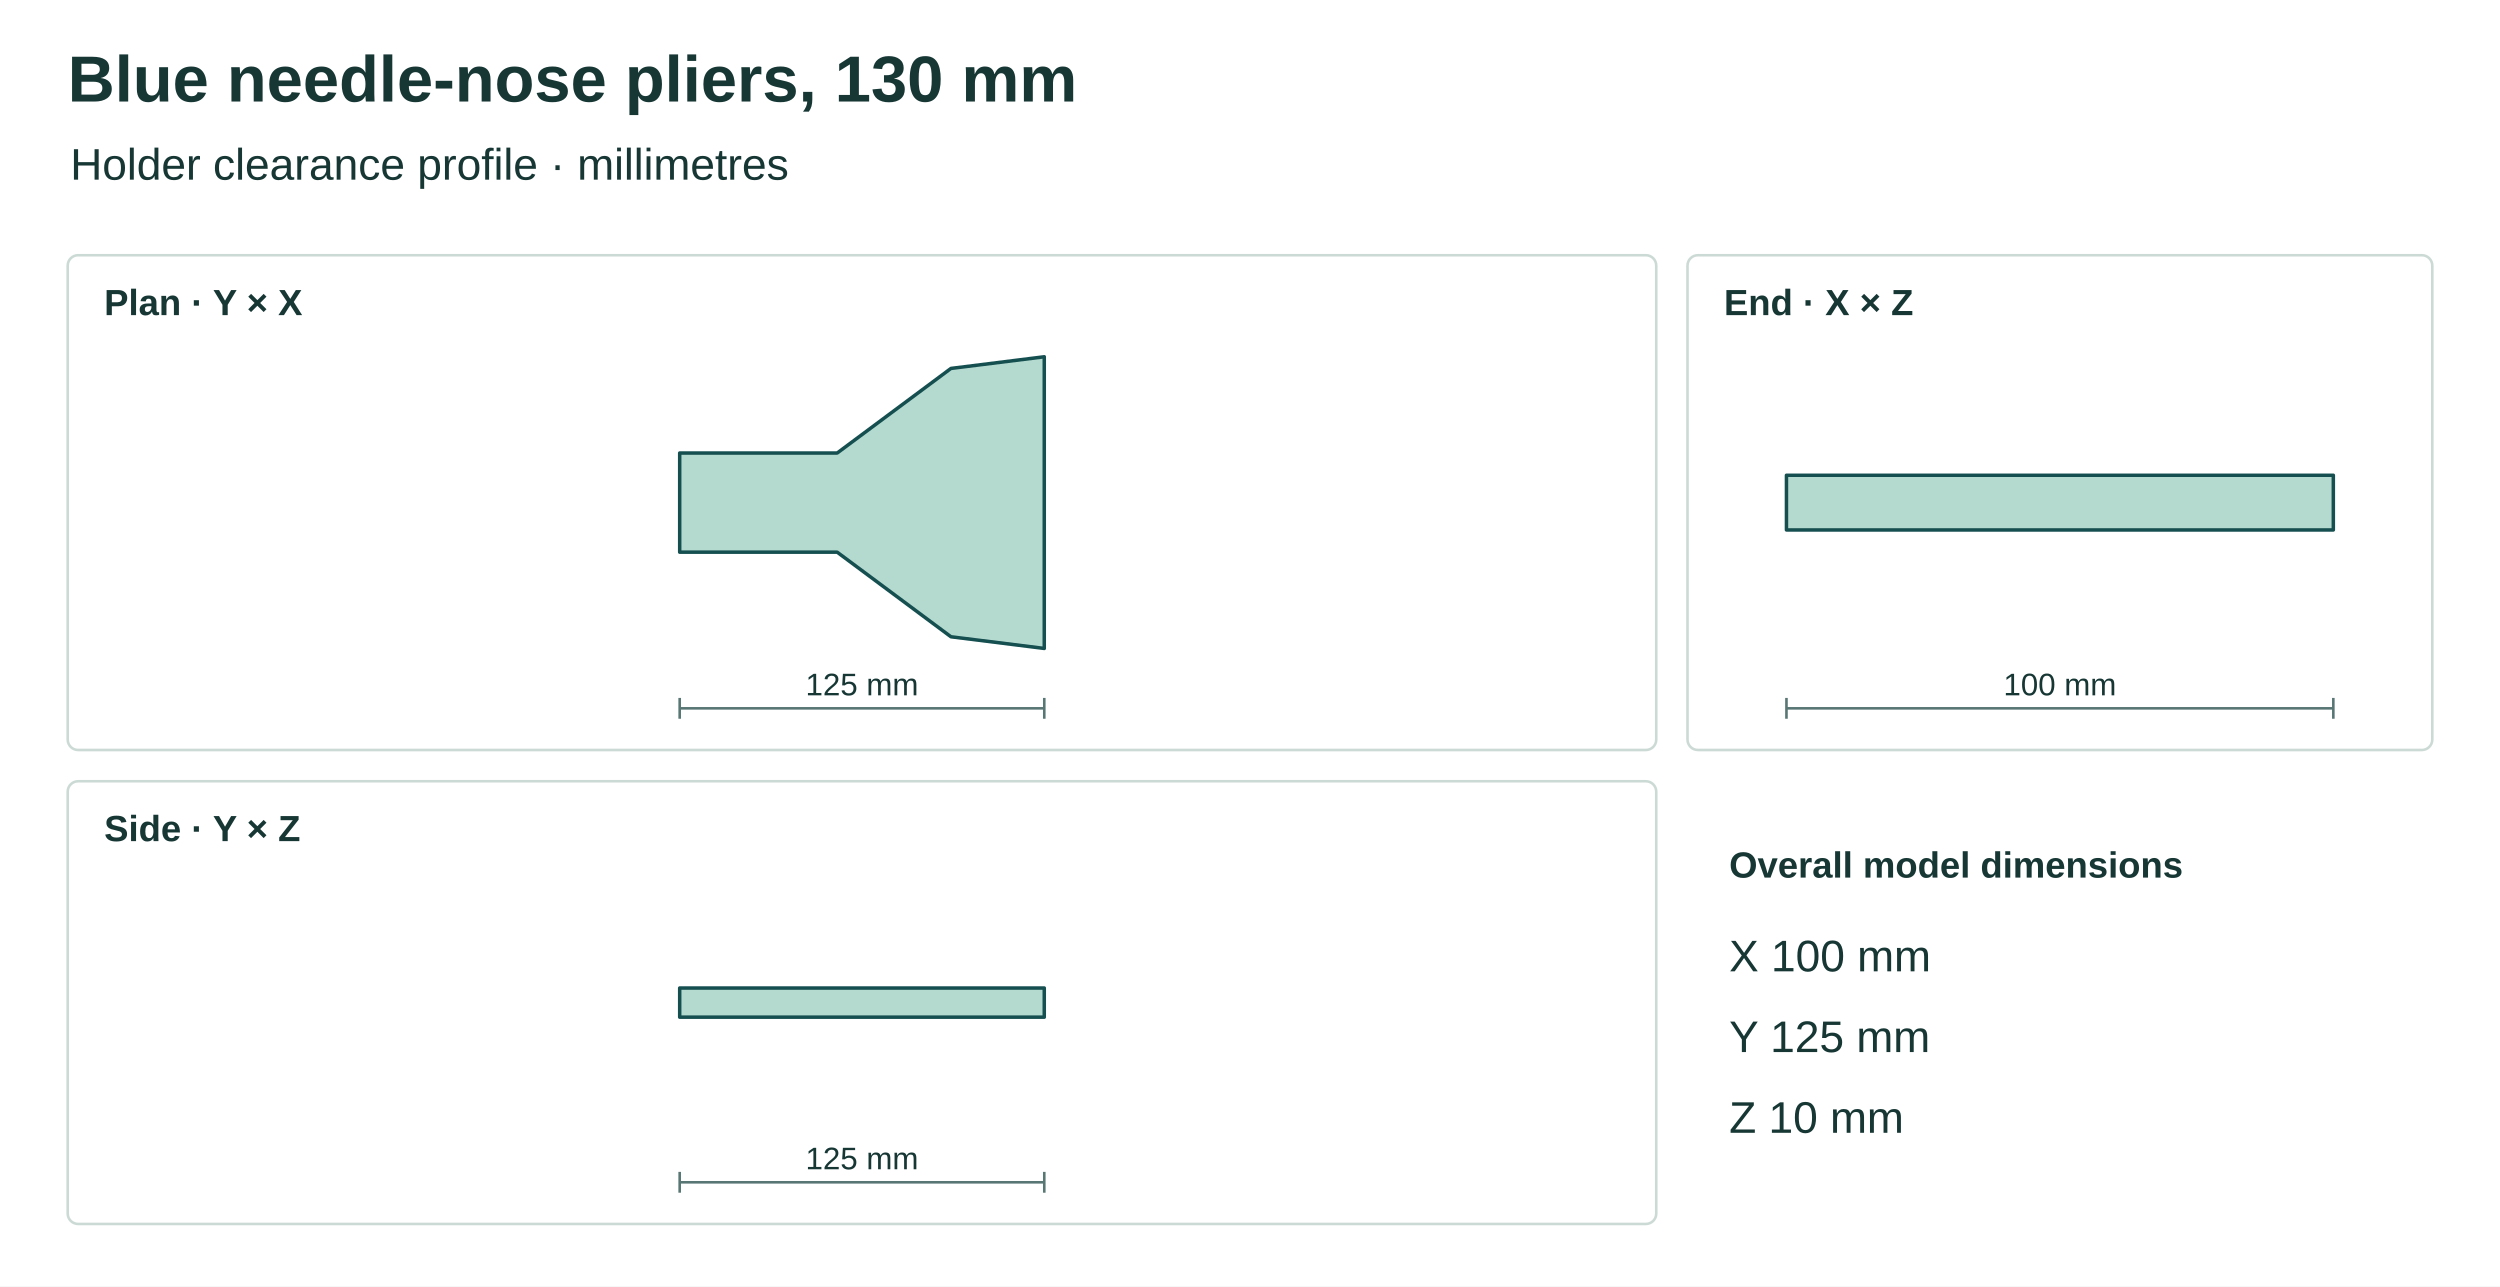
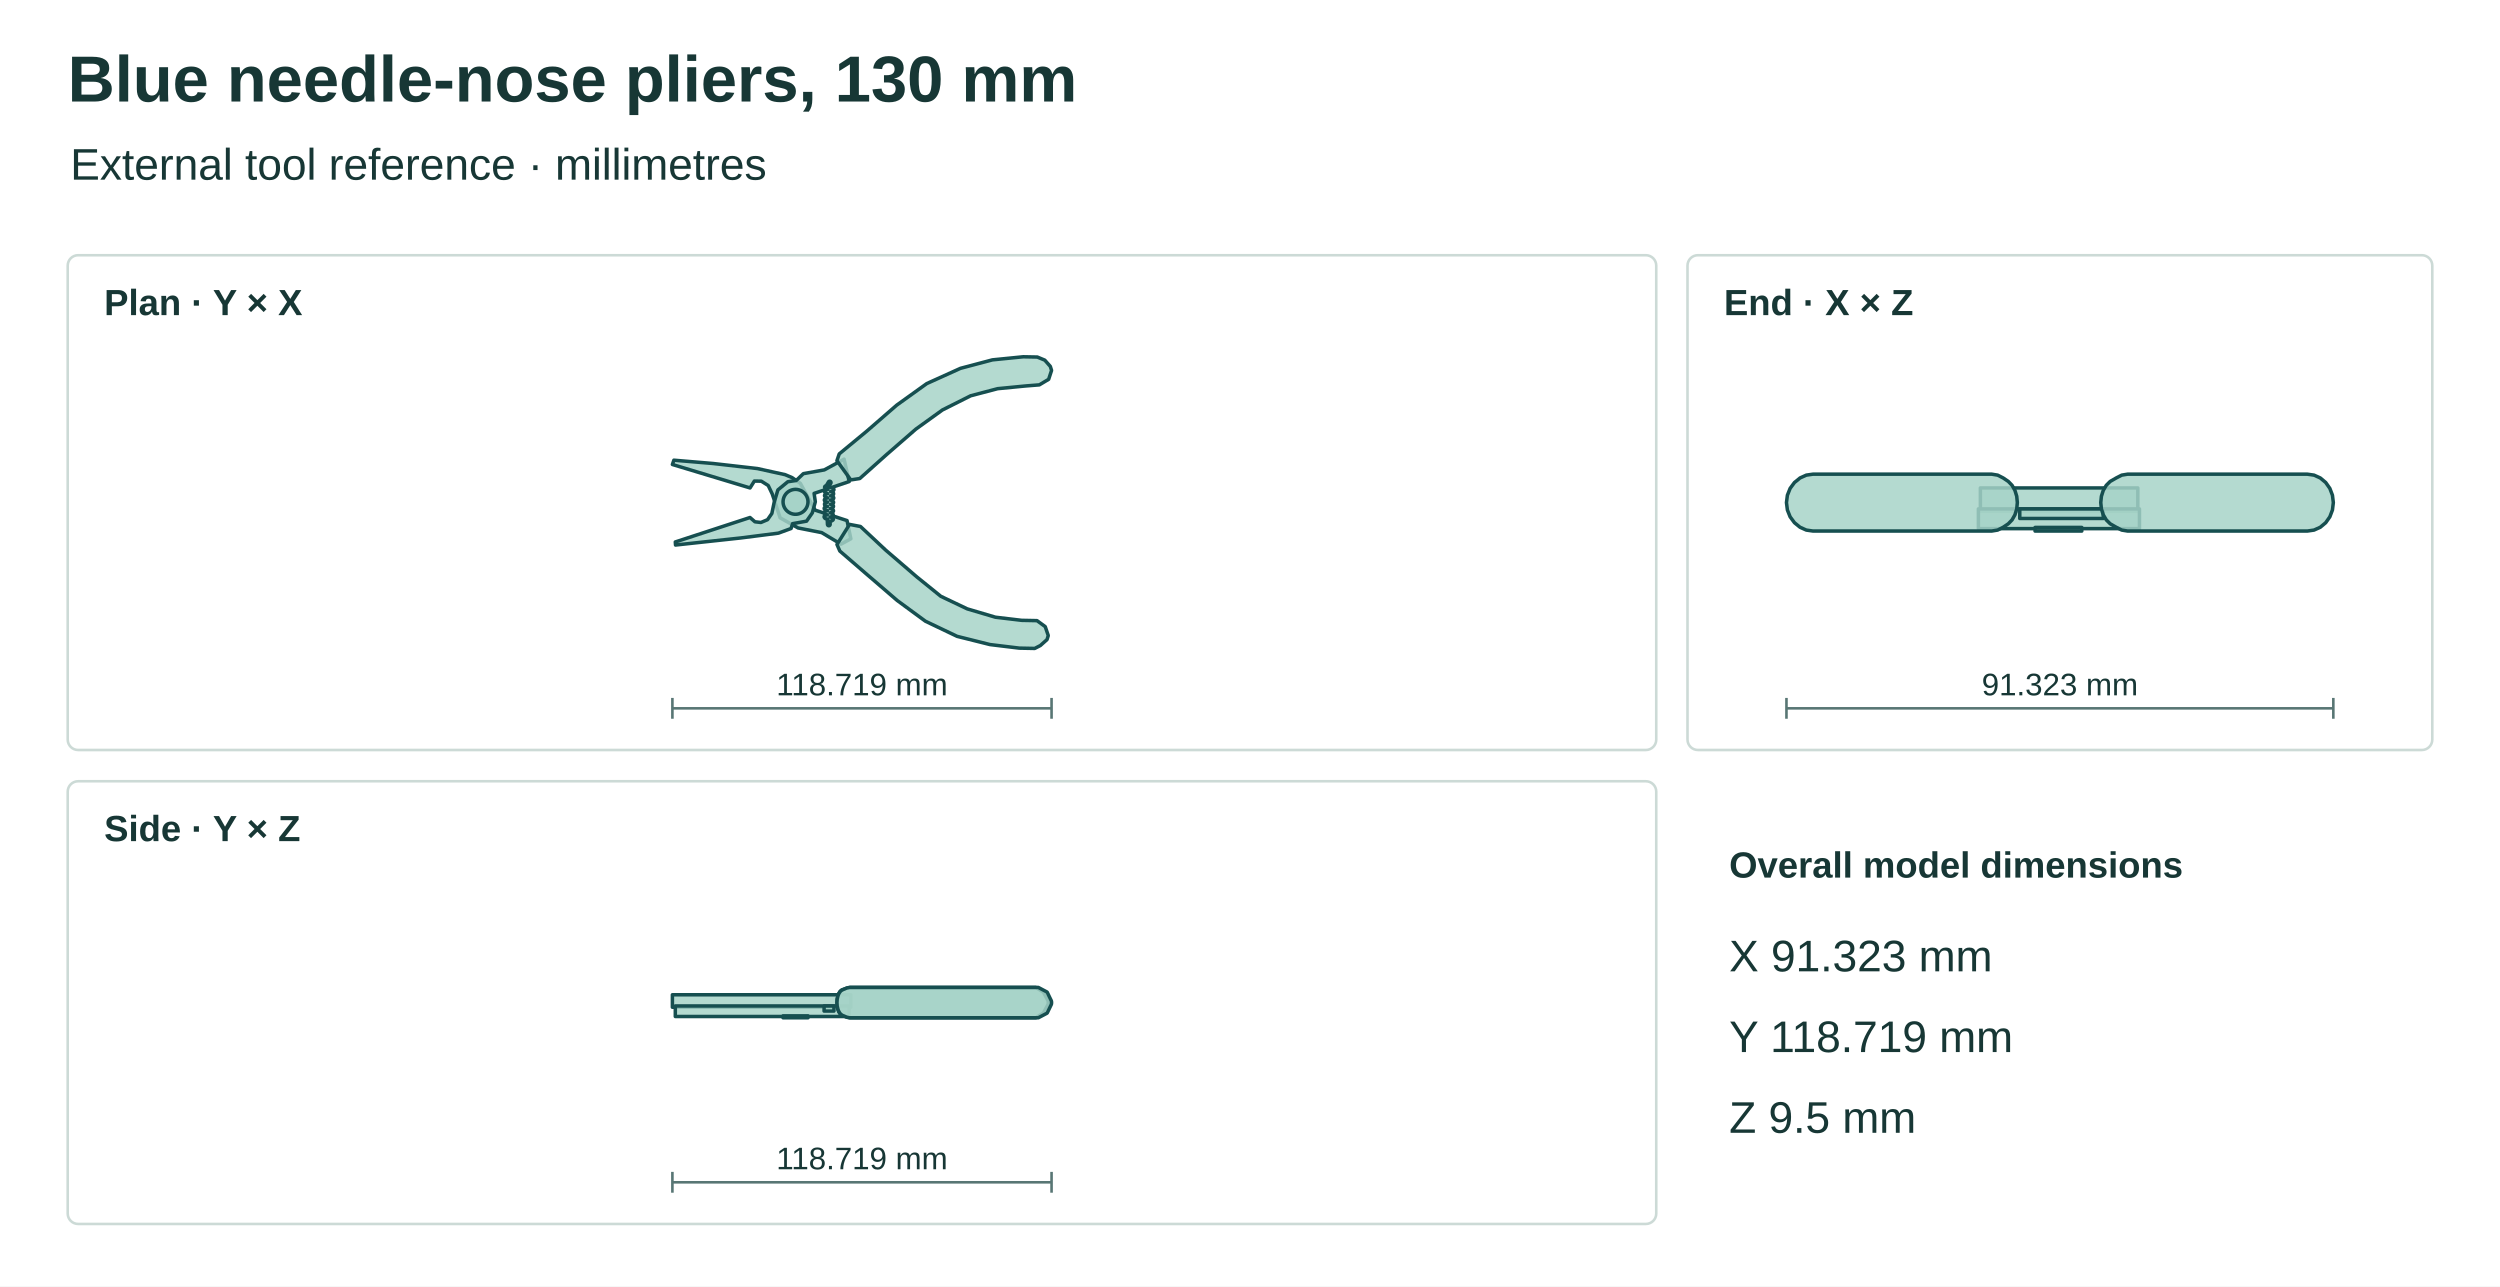
<svg xmlns="http://www.w3.org/2000/svg" width="960" height="494" viewBox="0 0 960 494" role="img">
  <style>
text {font-family:Arial,sans-serif;fill:#173735}
.title {font-size:25px;font-weight:600}
.label {font-size:14px;font-weight:600}
.detail {font-size:17px}
.panel {stroke:#ccdad6;fill:none}
.object {stroke:#164f50;stroke-width:1.35;fill:#a7d4c8;fill-opacity:.84;stroke-linejoin:round}
.dim {fill:none;stroke:#587674;stroke-width:1}
.measure {font-size:12px;text-anchor:middle;paint-order:stroke;stroke:white;stroke-width:4}
</style>
  <rect width="960" height="494" fill="white" />
  <text x="26" y="39" class="title">Blue needle-nose pliers, 130 mm</text>
-   <text x="27" y="69" class="detail">Holder clearance profile · millimetres</text>
+   <text x="27" y="69" class="detail">External tool reference · millimetres</text>
  <text x="40" y="121" class="label">Plan  ·  Y × X</text>
  <rect x="26" y="98" width="610" height="190" rx="4" class="panel" />
-   <polygon points="401.000,137.000 365.160,141.480 321.480,173.960 261.000,173.960 261.000,212.040 321.480,212.040 365.160,244.520 401.000,249.000" class="object" />
-   <path d="M261 268v8 m0 -4 H401 m0 -4 v8" class="dim" />
-   <text x="331" y="267" class="measure">125 mm</text>
+   <polygon points="326.727,206.890 325.260,199.897 313.020,195.903 307.334,185.612 304.164,183.406 301.509,182.282 290.843,179.926 273.742,177.977 258.769,176.713 258.200,178.362 288.016,187.368 289.676,184.723 292.353,184.777 294.998,186.437 296.540,189.681 299.571,198.848 306.456,202.735 315.526,204.523 322.936,208.957" class="object" />
+   <polygon points="284.418,206.579 298.917,204.727 303.774,202.949 304.347,201.086 309.722,200.122 311.928,196.952 313.085,192.690 312.614,189.467 326.095,184.916 324.125,176.306 316.544,180.440 308.480,181.885 305.749,184.509 302.526,184.980 298.714,188.118 297.279,192.910 296.390,197.177 294.736,199.555 292.197,200.629 289.899,200.368 288.003,198.724 259.319,208.113 259.403,209.293" class="object" />
+   <polygon points="305.947,197.459 306.412,197.390 306.867,197.276 307.309,197.118 307.733,196.917 308.136,196.676 308.513,196.396 308.861,196.081 309.176,195.733 309.455,195.356 309.697,194.954 309.897,194.529 310.056,194.087 310.170,193.632 310.238,193.168 310.261,192.699 310.238,192.230 310.170,191.766 310.056,191.310 309.897,190.869 309.697,190.444 309.455,190.042 309.176,189.665 308.861,189.317 308.513,189.002 308.136,188.722 307.733,188.481 307.309,188.280 306.867,188.122 306.412,188.008 305.947,187.939 305.478,187.916 305.010,187.939 304.545,188.008 304.090,188.122 303.648,188.280 303.224,188.481 302.821,188.722 302.444,189.002 302.096,189.317 301.781,189.665 301.502,190.042 301.260,190.444 301.060,190.869 300.901,191.310 300.787,191.766 300.718,192.230 300.695,192.699 300.718,193.168 300.787,193.632 300.901,194.087 301.060,194.529 301.260,194.954 301.502,195.356 301.781,195.733 302.096,196.081 302.444,196.396 302.821,196.676 303.224,196.917 303.648,197.118 304.090,197.276 304.545,197.390 305.010,197.459 305.478,197.482" class="object" />
+   <polygon points="318.467,201.846 318.636,201.733 318.749,201.564 318.789,201.364 318.733,200.167 319.342,200.042 319.681,199.835 319.850,199.722 319.963,199.553 320.003,199.353 319.963,199.154 319.850,198.985 319.681,198.872 319.194,198.648 318.768,198.547 318.844,198.532 319.607,198.333 319.777,198.220 319.890,198.051 319.929,197.852 319.933,197.638 319.894,197.438 319.781,197.269 319.612,197.156 318.857,196.927 318.802,196.914 319.050,196.866 319.250,196.826 319.746,196.622 319.915,196.509 320.028,196.340 320.067,196.141 320.028,195.941 319.915,195.772 319.746,195.659 319.415,195.438 318.816,195.290 319.571,195.119 319.740,195.006 319.914,194.795 320.027,194.626 320.067,194.427 320.027,194.227 319.914,194.058 319.745,193.945 319.115,193.718 318.871,193.662 318.937,193.650 319.136,193.610 319.775,193.409 319.944,193.296 320.057,193.127 320.097,192.927 320.057,192.728 319.944,192.559 319.778,192.341 319.609,192.228 318.880,192.032 319.505,191.904 319.844,191.696 320.013,191.583 320.126,191.414 320.166,191.215 320.126,191.015 320.013,190.846 319.844,190.733 319.357,190.509 318.931,190.409 319.006,190.394 319.770,190.195 319.939,190.082 320.052,189.913 320.092,189.713 320.096,189.499 320.057,189.300 319.944,189.131 319.774,189.018 319.019,188.788 318.964,188.776 319.213,188.728 319.413,188.688 319.908,188.484 320.077,188.371 320.190,188.202 320.230,188.002 320.190,187.803 320.077,187.634 319.908,187.521 319.577,187.300 318.636,187.067 318.216,186.963 319.070,185.501 319.110,185.302 319.070,185.102 318.957,184.933 318.788,184.820 318.589,184.780 318.389,184.820 318.220,184.933 318.107,185.102 317.306,186.472 316.965,186.613 316.796,186.726 316.683,186.895 316.644,187.094 316.683,187.294 316.796,187.463 316.965,187.576 317.296,187.797 317.895,187.945 317.140,188.116 316.971,188.229 316.797,188.440 316.684,188.609 316.644,188.808 316.684,189.008 316.797,189.177 316.966,189.290 317.596,189.517 317.839,189.572 317.774,189.585 317.574,189.624 316.936,189.826 316.767,189.939 316.654,190.108 316.614,190.307 316.654,190.507 316.767,190.676 316.933,190.894 317.102,191.007 317.830,191.203 317.206,191.331 316.867,191.539 316.698,191.652 316.585,191.821 316.545,192.020 316.585,192.220 316.698,192.389 316.867,192.502 317.354,192.726 317.780,192.826 317.704,192.841 316.941,193.040 316.772,193.153 316.659,193.322 316.619,193.521 316.615,193.736 316.654,193.935 316.767,194.104 316.936,194.217 317.692,194.446 317.746,194.459 317.498,194.507 317.298,194.547 316.803,194.751 316.633,194.864 316.520,195.033 316.481,195.233 316.520,195.432 316.633,195.601 316.803,195.714 317.133,195.935 317.732,196.083 316.977,196.254 316.808,196.367 316.634,196.578 316.521,196.747 316.481,196.947 316.521,197.146 316.634,197.315 316.803,197.428 317.433,197.655 317.676,197.711 317.611,197.723 317.412,197.763 316.773,197.964 316.604,198.077 316.491,198.246 316.451,198.446 316.491,198.645 316.604,198.814 316.770,199.032 316.939,199.145 317.799,199.376 317.829,199.384 317.824,199.387 317.711,199.556 317.671,199.756 317.746,201.364 317.786,201.564 317.899,201.733 318.068,201.846 318.268,201.886" class="object" />
+   <polygon points="399.503,247.883 402.061,245.593 402.069,245.566 402.133,245.358 402.179,245.209 402.533,244.057 401.365,240.621 398.208,238.326 392.329,238.209 382.237,237.008 371.428,233.808 361.273,228.978 352.036,221.510 340.081,211.223 330.427,202.174 326.234,201.369 325.525,202.498 325.024,203.297 324.441,204.227 324.027,204.887 321.719,208.564 321.477,208.949 321.395,209.080 322.493,211.595 332.307,220.076 344.574,230.627 355.383,238.559 367.512,244.351 380.144,247.512 391.426,248.881 397.327,249.000" class="object" />
+   <polygon points="330.161,183.754 340.421,174.584 351.685,164.788 361.885,157.432 372.744,151.978 383.095,149.253 393.791,148.213 399.114,147.787 402.684,145.650 403.800,142.239 403.561,141.472 403.499,141.273 403.442,141.088 403.392,140.929 403.348,140.788 403.330,140.731 403.322,140.705 401.204,138.300 398.327,137.105 392.931,137.000 381.085,138.188 368.820,141.439 355.885,147.292 344.347,155.571 332.716,165.671 322.266,174.299 321.382,176.894 322.711,178.742 322.956,179.083 326.341,183.790 326.607,184.159 326.697,184.285" class="object" />
+   <path d="M258.2 268v8 m0 -4 H403.8 m0 -4 v8" class="dim" />
+   <text x="331" y="267" class="measure">118.719 mm</text>
  <text x="40" y="323" class="label">Side  ·  Y × Z</text>
  <rect x="26" y="300" width="610" height="170" rx="4" class="panel" />
-   <polygon points="401.000,379.400 261.000,379.400 261.000,390.600 401.000,390.600" class="object" />
-   <path d="M261 450v8 m0 -4 H401 m0 -4 v8" class="dim" />
-   <text x="331" y="449" class="measure">125 mm</text>
+   <polygon points="326.727,381.995 258.200,381.995 258.200,386.778 326.727,386.778" class="object" />
+   <polygon points="326.095,386.288 259.319,386.288 259.319,390.335 326.095,390.335" class="object" />
+   <polygon points="310.261,390.090 300.695,390.090 300.695,390.825 310.261,390.825" class="object" />
+   <polygon points="320.230,386.288 316.451,386.288 316.451,388.250 320.230,388.250" class="object" />
+   <polygon points="400.408,389.140 400.675,388.983 400.900,388.571 402.415,385.765 402.464,385.625 402.502,385.442 402.525,385.229 402.533,385.000 402.525,384.771 402.502,384.558 402.464,384.375 402.415,384.235 400.900,381.429 400.675,381.017 397.768,379.175 326.460,379.175 325.433,379.373 323.188,380.163 322.605,380.664 322.104,381.459 321.719,382.496 321.477,383.704 321.395,385.000 321.477,386.296 321.719,387.504 322.104,388.541 322.605,389.336 323.188,389.837 325.433,390.627 326.460,390.825 397.768,390.825" class="object" />
+   <polygon points="401.944,389.124 402.135,388.983 403.680,385.765 403.730,385.625 403.768,385.442 403.791,385.229 403.800,385.000 403.791,384.771 403.768,384.558 403.730,384.375 403.680,384.235 403.032,382.903 402.135,381.017 401.944,380.876 398.721,379.175 326.213,379.175 325.192,379.373 323.352,380.163 322.711,380.664 322.160,381.459 321.738,382.496 321.472,383.704 321.382,385.000 321.472,386.296 321.738,387.504 322.160,388.541 322.711,389.336 323.352,389.837 325.192,390.627 326.213,390.825 398.721,390.825" class="object" />
+   <path d="M258.2 450v8 m0 -4 H403.8 m0 -4 v8" class="dim" />
+   <text x="331" y="449" class="measure">118.719 mm</text>
  <text x="662" y="121" class="label">End  ·  X × Z</text>
  <rect x="648" y="98" width="286" height="190" rx="4" class="panel" />
-   <polygon points="896.000,182.500 686.000,182.500 686.000,203.500 896.000,203.500" class="object" />
+   <polygon points="820.919,187.366 760.462,187.366 760.462,196.334 820.919,196.334" class="object" />
+   <polygon points="821.549,195.415 759.699,195.415 759.699,203.003 821.549,203.003" class="object" />
+   <polygon points="799.404,202.543 781.467,202.543 781.467,203.923 799.404,203.923" class="object" />
+   <polygon points="807.660,195.415 775.588,195.415 775.588,199.094 807.660,199.094" class="object" />
+   <polygon points="888.583,203.550 890.996,202.459 893.069,200.724 894.659,198.461 895.659,195.827 896.000,193.000 895.659,190.173 894.659,187.539 893.069,185.276 890.996,183.541 888.583,182.450 885.993,182.077 817.033,182.077 814.747,182.450 812.617,183.541 810.307,184.869 808.809,186.361 807.660,188.306 806.938,190.570 806.692,193.000 806.938,195.430 807.660,197.694 808.809,199.639 810.307,201.131 812.617,202.459 814.747,203.550 817.033,203.923 885.993,203.923" class="object" />
+   <polygon points="767.093,203.550 769.231,202.459 771.195,201.131 772.630,199.639 773.732,197.694 774.424,195.430 774.660,193.000 774.424,190.570 773.732,188.306 772.630,186.361 771.195,184.869 769.231,183.541 767.093,182.450 764.799,182.077 696.212,182.077 693.620,182.450 691.205,183.541 690.163,184.412 689.079,185.276 687.408,187.539 686.358,190.173 686.000,193.000 686.358,195.827 687.408,198.461 689.079,200.724 691.205,202.459 693.620,203.550 696.212,203.923 764.799,203.923" class="object" />
  <path d="M686 268v8 m0 -4 H896 m0 -4 v8" class="dim" />
-   <text x="791" y="267" class="measure">100 mm</text>
+   <text x="791" y="267" class="measure">91.323 mm</text>
  <text x="664" y="337" class="label">Overall model dimensions</text>
-   <text x="664" y="373" class="detail">X   100 mm</text>
-   <text x="664" y="404" class="detail">Y   125 mm</text>
-   <text x="664" y="435" class="detail">Z   10 mm</text>
+   <text x="664" y="373" class="detail">X   91.323 mm</text>
+   <text x="664" y="404" class="detail">Y   118.719 mm</text>
+   <text x="664" y="435" class="detail">Z   9.5 mm</text>
</svg>
